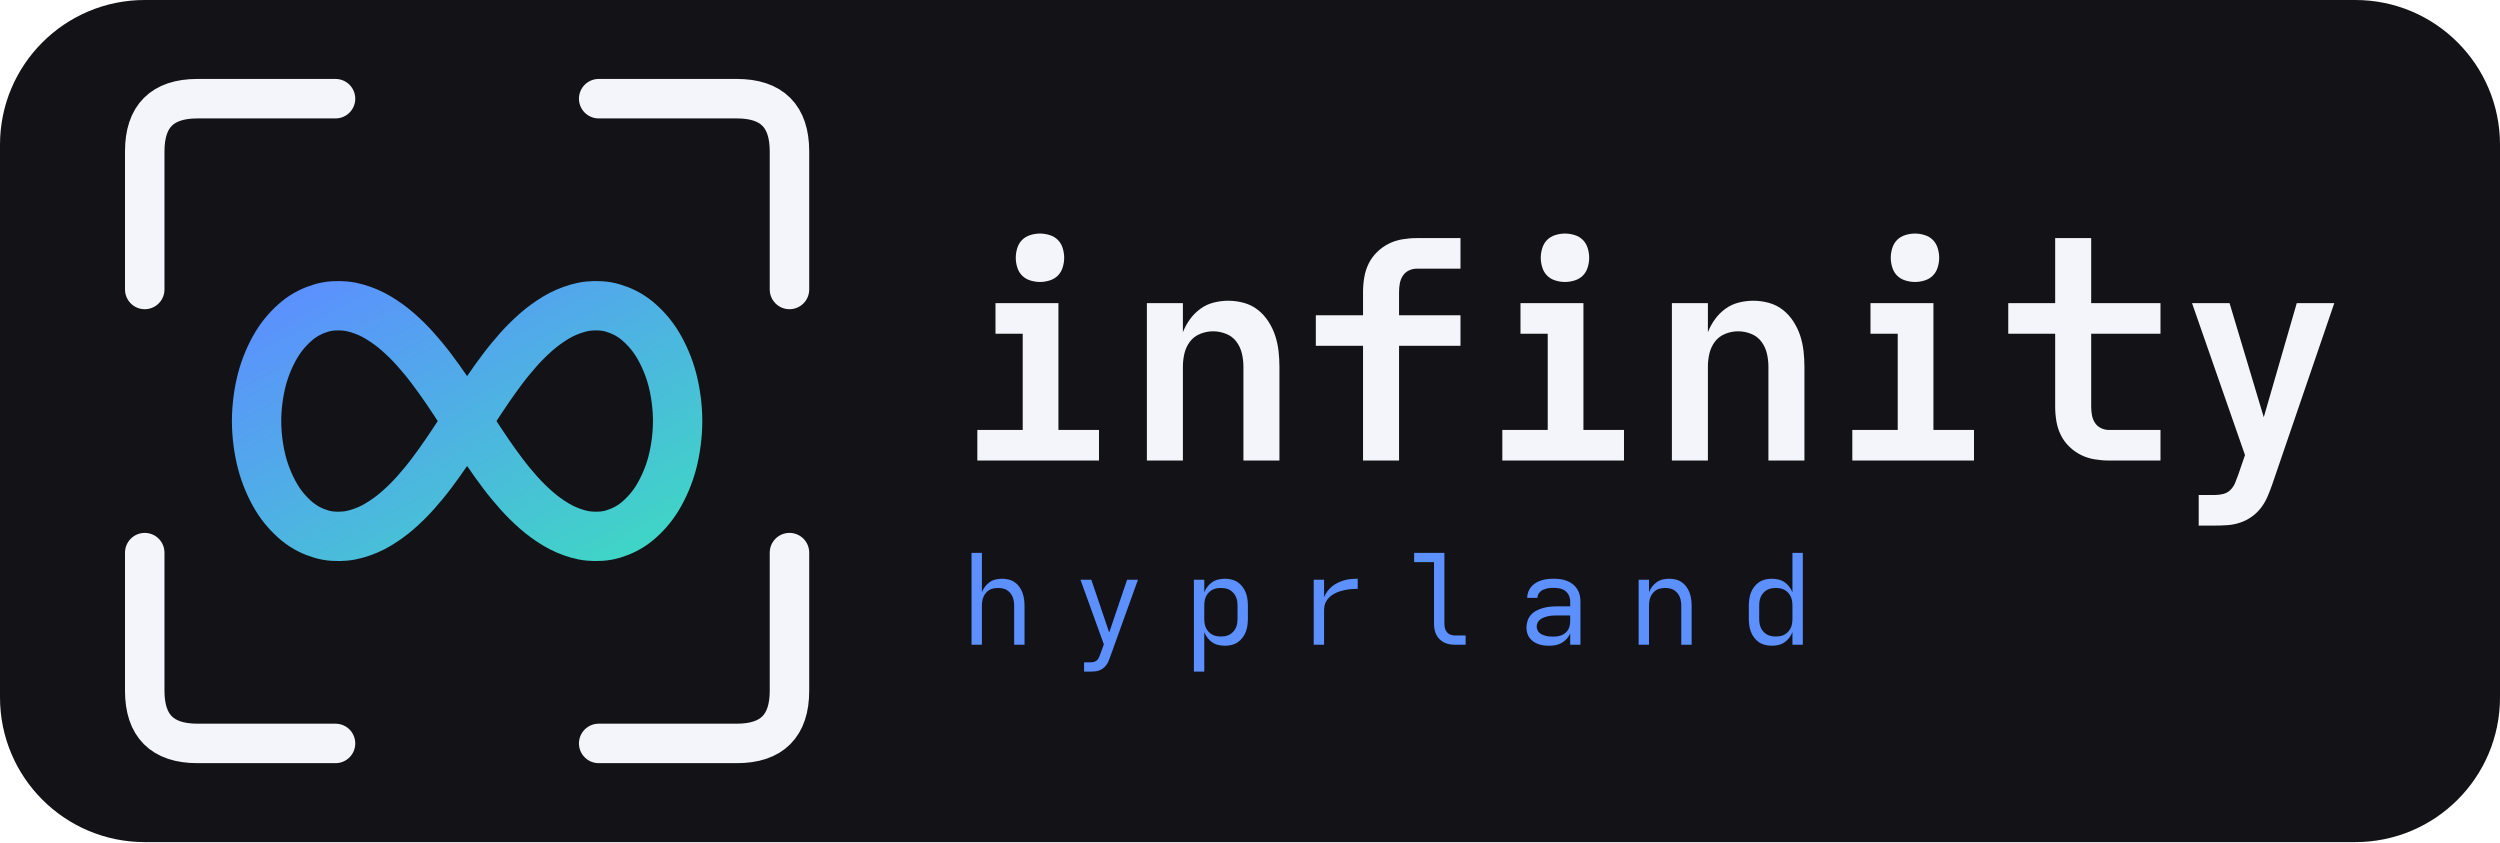
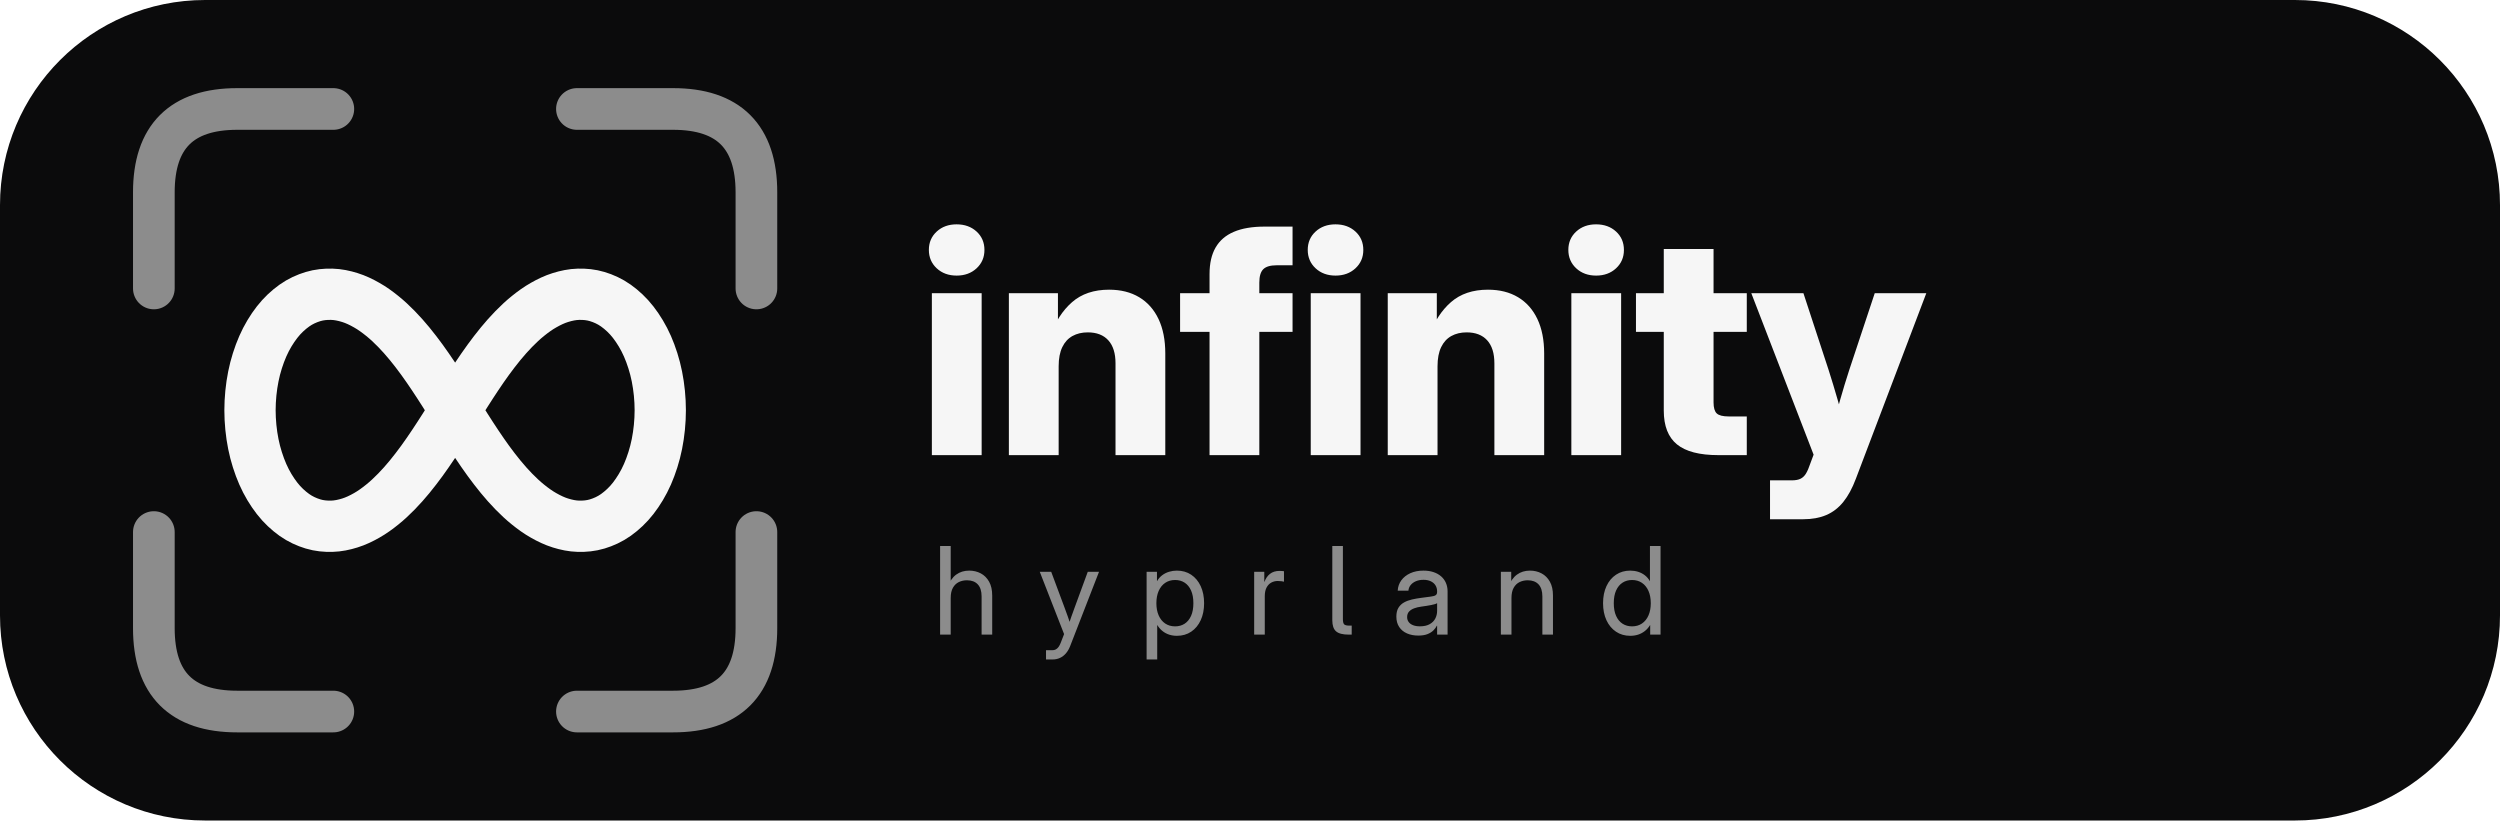
- <svg xmlns="http://www.w3.org/2000/svg" viewBox="0 0 760 256" width="760" height="256">
-   <defs>
-     <linearGradient id="g" x1="0" y1="0" x2="1" y2="1">
-       <stop offset="0" stop-color="#5c8fff" />
-       <stop offset="1" stop-color="#3fd6c5" />
-     </linearGradient>
-   </defs>
-   <rect width="760" height="256" rx="44" fill="#121217" />
+ <svg xmlns="http://www.w3.org/2000/svg" viewBox="0 0 780 256" width="780" height="256">
+   <rect width="780" height="256" rx="64" fill="#0b0b0c" />
  <g transform="translate(14,0)">
-     <g fill="none" stroke="#f4f5fa" stroke-width="12" stroke-linecap="round" stroke-linejoin="round">
-       <path d="M30,88 V46 Q30,30 46,30 H88" />
-       <path d="M168,30 H210 Q226,30 226,46 V88" />
-       <path d="M226,168 V210 Q226,226 210,226 H168" />
-       <path d="M88,226 H46 Q30,226 30,210 V168" />
+     <g fill="none" stroke="#8c8c8c" stroke-width="13" stroke-linecap="round" stroke-linejoin="round">
+       <path d="M34,90 V60 Q34,34 60,34 H90" />
+       <path d="M166,34 H196 Q222,34 222,60 V90" />
+       <path d="M222,166 V196 Q222,222 196,222 H166" />
+       <path d="M90,222 H60 Q34,222 34,196 V166" />
    </g>
-     <path d="M192.00,128.00 C192.00,132.21 191.40,136.75 190.39,140.62 C189.38,144.50 187.74,148.25 185.94,151.24 C184.14,154.24 181.84,156.74 179.58,158.59 C177.31,160.45 174.76,161.64 172.34,162.36 C169.92,163.09 167.41,163.17 165.05,162.96 C162.68,162.74 160.36,161.99 158.17,161.07 C155.98,160.14 153.89,158.82 151.91,157.40 C149.93,155.98 148.07,154.29 146.29,152.55 C144.50,150.80 142.83,148.87 141.21,146.92 C139.59,144.97 138.07,142.90 136.57,140.83 C135.07,138.76 133.64,136.61 132.21,134.47 C130.78,132.34 129.40,130.16 128.00,128.00 C126.60,125.84 125.22,123.66 123.79,121.53 C122.36,119.39 120.93,117.24 119.43,115.17 C117.93,113.10 116.41,111.03 114.79,109.08 C113.17,107.13 111.50,105.20 109.71,103.45 C107.93,101.71 106.07,100.02 104.09,98.60 C102.11,97.18 100.02,95.86 97.83,94.93 C95.64,94.01 93.32,93.26 90.95,93.04 C88.59,92.83 86.08,92.91 83.66,93.64 C81.24,94.36 78.69,95.55 76.42,97.41 C74.16,99.26 71.86,101.76 70.06,104.76 C68.26,107.75 66.62,111.50 65.61,115.38 C64.60,119.25 64.00,123.79 64.00,128.00 C64.00,132.21 64.60,136.75 65.61,140.62 C66.62,144.50 68.26,148.25 70.06,151.24 C71.86,154.24 74.16,156.74 76.42,158.59 C78.69,160.45 81.24,161.64 83.66,162.36 C86.08,163.09 88.59,163.17 90.95,162.96 C93.32,162.74 95.64,161.99 97.83,161.07 C100.02,160.14 102.11,158.82 104.09,157.40 C106.07,155.98 107.93,154.29 109.71,152.55 C111.50,150.80 113.17,148.87 114.79,146.92 C116.41,144.97 117.93,142.90 119.43,140.83 C120.93,138.76 122.36,136.61 123.79,134.47 C125.22,132.34 126.60,130.16 128.00,128.00 C129.40,125.84 130.78,123.66 132.21,121.53 C133.64,119.39 135.07,117.24 136.57,115.17 C138.07,113.10 139.59,111.03 141.21,109.08 C142.83,107.13 144.50,105.20 146.29,103.45 C148.07,101.71 149.93,100.02 151.91,98.60 C153.89,97.18 155.98,95.86 158.17,94.93 C160.36,94.01 162.68,93.26 165.05,93.04 C167.41,92.83 169.92,92.91 172.34,93.64 C174.76,94.36 177.31,95.55 179.58,97.41 C181.84,99.26 184.14,101.76 185.94,104.76 C187.74,107.75 189.38,111.50 190.39,115.38 C191.40,119.25 192.00,123.79 192.00,128.00 Z" fill="none" stroke="url(#g)" stroke-width="15" stroke-linejoin="round" stroke-linecap="round" />
+     <path d="M192.00,128.00 C192.00,131.51 191.63,135.20 190.96,138.53 C190.30,141.86 189.24,145.14 188.01,147.96 C186.77,150.79 185.20,153.36 183.56,155.47 C181.92,157.59 180.04,159.31 178.17,160.65 C176.30,161.98 174.29,162.88 172.34,163.47 C170.39,164.06 168.40,164.24 166.48,164.19 C164.57,164.14 162.67,163.74 160.85,163.17 C159.04,162.61 157.27,161.76 155.59,160.80 C153.90,159.85 152.29,158.68 150.74,157.43 C149.19,156.19 147.71,154.79 146.29,153.34 C144.86,151.89 143.51,150.33 142.19,148.74 C140.87,147.15 139.62,145.48 138.38,143.80 C137.15,142.12 135.97,140.38 134.80,138.64 C133.63,136.90 132.50,135.13 131.36,133.35 C130.23,131.58 129.12,129.78 128.00,128.00 C126.88,126.22 125.77,124.42 124.64,122.65 C123.50,120.87 122.37,119.10 121.20,117.36 C120.03,115.62 118.85,113.88 117.62,112.20 C116.38,110.52 115.13,108.85 113.81,107.26 C112.49,105.67 111.14,104.11 109.71,102.66 C108.29,101.21 106.81,99.81 105.26,98.57 C103.71,97.32 102.10,96.15 100.41,95.20 C98.73,94.24 96.96,93.39 95.15,92.83 C93.33,92.26 91.43,91.86 89.52,91.81 C87.60,91.76 85.61,91.94 83.66,92.53 C81.71,93.12 79.70,94.02 77.83,95.35 C75.96,96.69 74.08,98.41 72.44,100.53 C70.80,102.64 69.23,105.21 67.99,108.04 C66.76,110.86 65.70,114.14 65.04,117.47 C64.37,120.80 64.00,124.49 64.00,128.00 C64.00,131.51 64.37,135.20 65.04,138.53 C65.70,141.86 66.76,145.14 67.99,147.96 C69.23,150.79 70.80,153.36 72.44,155.47 C74.08,157.59 75.96,159.31 77.83,160.65 C79.70,161.98 81.71,162.88 83.66,163.47 C85.61,164.06 87.60,164.24 89.52,164.19 C91.43,164.14 93.33,163.74 95.15,163.17 C96.96,162.61 98.73,161.76 100.41,160.80 C102.10,159.85 103.71,158.68 105.26,157.43 C106.81,156.19 108.29,154.79 109.71,153.34 C111.14,151.89 112.49,150.33 113.81,148.74 C115.13,147.15 116.38,145.48 117.62,143.80 C118.85,142.12 120.03,140.38 121.20,138.64 C122.37,136.90 123.50,135.13 124.64,133.35 C125.77,131.58 126.88,129.78 128.00,128.00 C129.12,126.22 130.23,124.42 131.36,122.65 C132.50,120.87 133.63,119.10 134.80,117.36 C135.97,115.62 137.15,113.88 138.38,112.20 C139.62,110.52 140.87,108.85 142.19,107.26 C143.51,105.67 144.86,104.11 146.29,102.66 C147.71,101.21 149.19,99.81 150.74,98.57 C152.29,97.32 153.90,96.15 155.59,95.20 C157.27,94.24 159.04,93.39 160.85,92.83 C162.67,92.26 164.57,91.86 166.48,91.81 C168.40,91.76 170.39,91.94 172.34,92.53 C174.29,93.12 176.30,94.02 178.17,95.35 C180.04,96.69 181.92,98.41 183.56,100.53 C185.20,102.64 186.77,105.21 188.01,108.04 C189.24,110.86 190.30,114.14 190.96,117.47 C191.63,120.80 192.00,124.49 192.00,128.00 Z" fill="none" stroke="#f6f6f6" stroke-width="16" stroke-linejoin="round" stroke-linecap="round" />
  </g>
-   <path d="M297.108 140.0V130.708H310.908V101.452H302.628V92.16H321.764V130.708H334.092V140.0ZM316.152 85.72Q314.68 85.72 313.208 85.26Q311.736 84.8 310.724 83.788Q309.712 82.776 309.252 81.304Q308.792 79.832 308.792 78.36Q308.792 76.888 309.252 75.416Q309.712 73.944 310.724 72.932Q311.736 71.92 313.208 71.46Q314.68 71.0 316.152 71.0Q317.624 71.0 319.096 71.46Q320.568 71.92 321.58 72.932Q322.592 73.944 323.052 75.416Q323.512 76.888 323.512 78.36Q323.512 79.832 323.052 81.304Q322.592 82.776 321.58 83.788Q320.568 84.8 319.096 85.26Q317.624 85.72 316.152 85.72Z M348.652 140.0V92.16H359.6V100.992Q360.428 98.876 361.762 97.036Q363.096 95.196 364.936 93.862Q366.776 92.528 368.984 91.976Q371.192 91.424 373.4 91.424Q375.792 91.424 378.138 92.068Q380.484 92.712 382.37 94.184Q384.256 95.656 385.59 97.726Q386.924 99.796 387.66 102.05Q388.396 104.304 388.672 106.696Q388.948 109.088 388.948 111.48V140.0H378.0V111.48Q378.0 109.456 377.54 107.478Q377.08 105.5 375.884 103.89Q374.688 102.28 372.756 101.498Q370.824 100.716 368.8 100.716Q366.776 100.716 364.844 101.498Q362.912 102.28 361.716 103.89Q360.52 105.5 360.06 107.478Q359.6 109.456 359.6 111.48V140.0Z M414.364 140.0V105.132H400.012V95.84H414.364V88.756Q414.364 86.548 414.732 84.34Q415.1 82.132 416.066 80.154Q417.032 78.176 418.642 76.612Q420.252 75.048 422.184 74.082Q424.116 73.116 426.324 72.748Q428.532 72.38 430.74 72.38H443.988V81.672H430.74Q429.452 81.672 428.302 82.224Q427.152 82.776 426.462 83.834Q425.772 84.892 425.542 86.18Q425.312 87.468 425.312 88.756V95.84H443.988V105.132H425.312V140.0Z M456.708 140.0V130.708H470.508V101.452H462.228V92.16H481.364V130.708H493.692V140.0ZM475.752 85.72Q474.28 85.72 472.808 85.26Q471.336 84.8 470.324 83.788Q469.312 82.776 468.852 81.304Q468.392 79.832 468.392 78.36Q468.392 76.888 468.852 75.416Q469.312 73.944 470.324 72.932Q471.336 71.92 472.808 71.46Q474.28 71.0 475.752 71.0Q477.224 71.0 478.696 71.46Q480.168 71.92 481.18 72.932Q482.192 73.944 482.652 75.416Q483.112 76.888 483.112 78.36Q483.112 79.832 482.652 81.304Q482.192 82.776 481.18 83.788Q480.168 84.8 478.696 85.26Q477.224 85.72 475.752 85.72Z M508.252 140.0V92.16H519.2V100.992Q520.028 98.876 521.362 97.036Q522.696 95.196 524.536 93.862Q526.376 92.528 528.584 91.976Q530.792 91.424 533.0 91.424Q535.392 91.424 537.738 92.068Q540.084 92.712 541.97 94.184Q543.856 95.656 545.19 97.726Q546.524 99.796 547.26 102.05Q547.996 104.304 548.272 106.696Q548.548 109.088 548.548 111.48V140.0H537.6V111.48Q537.6 109.456 537.14 107.478Q536.68 105.5 535.484 103.89Q534.288 102.28 532.356 101.498Q530.424 100.716 528.4 100.716Q526.376 100.716 524.444 101.498Q522.512 102.28 521.316 103.89Q520.12 105.5 519.66 107.478Q519.2 109.456 519.2 111.48V140.0Z M563.108 140.0V130.708H576.908V101.452H568.628V92.16H587.764V130.708H600.092V140.0ZM582.152 85.72Q580.68 85.72 579.208 85.26Q577.736 84.8 576.724 83.788Q575.712 82.776 575.252 81.304Q574.792 79.832 574.792 78.36Q574.792 76.888 575.252 75.416Q575.712 73.944 576.724 72.932Q577.736 71.92 579.208 71.46Q580.68 71.0 582.152 71.0Q583.624 71.0 585.096 71.46Q586.568 71.92 587.58 72.932Q588.592 73.944 589.052 75.416Q589.512 76.888 589.512 78.36Q589.512 79.832 589.052 81.304Q588.592 82.776 587.58 83.788Q586.568 84.8 585.096 85.26Q583.624 85.72 582.152 85.72Z M641.148 140.0Q638.94 140.0 636.732 139.632Q634.524 139.264 632.592 138.298Q630.66 137.332 629.05 135.768Q627.44 134.204 626.474 132.226Q625.508 130.248 625.14 128.04Q624.772 125.832 624.772 123.624V101.452H610.512V92.16H624.772V72.38H635.72V92.16H656.788V101.452H635.72V123.624Q635.72 124.912 635.95 126.2Q636.18 127.488 636.87 128.546Q637.56 129.604 638.71 130.156Q639.86 130.708 641.148 130.708H656.788V140.0Z M668.404 150.488H673.188Q674.568 150.488 675.856 150.166Q677.144 149.844 678.064 148.924Q678.984 148.004 679.49 146.762Q679.996 145.52 680.456 144.232L682.48 138.344L666.38 92.16H677.788L688.184 126.844L698.212 92.16H709.62L690.76 147.268Q690.116 149.108 689.334 150.948Q688.552 152.788 687.356 154.352Q686.16 155.916 684.55 157.066Q682.94 158.216 681.054 158.86Q679.168 159.504 677.19 159.642Q675.212 159.78 673.188 159.78H668.404Z" fill="#f4f5fa" />
-   <path d="M295.344 196.0V168.07H298.498V180.04Q298.84 179.128 299.448 178.33Q300.056 177.532 300.873 176.962Q301.69 176.392 302.659 176.164Q303.628 175.936 304.654 175.936Q305.642 175.936 306.649 176.183Q307.656 176.43 308.492 177.019Q309.328 177.608 309.917 178.444Q310.506 179.28 310.848 180.23Q311.19 181.18 311.323 182.187Q311.456 183.194 311.456 184.22V196.0H308.302V184.22Q308.302 183.536 308.207 182.833Q308.112 182.13 307.846 181.484Q307.58 180.838 307.124 180.287Q306.668 179.736 306.079 179.375Q305.49 179.014 304.787 178.881Q304.084 178.748 303.4 178.748Q302.716 178.748 302.013 178.881Q301.31 179.014 300.721 179.375Q300.132 179.736 299.676 180.287Q299.22 180.838 298.954 181.484Q298.688 182.13 298.593 182.833Q298.498 183.536 298.498 184.22V196.0Z M329.562 204.17V201.358H331.424Q331.994 201.358 332.526 201.225Q333.058 201.092 333.457 200.731Q333.856 200.37 334.084 199.857Q334.312 199.344 334.502 198.812L335.566 195.886L328.46 176.24H331.766L337.2 192.276L342.634 176.24H345.94L337.466 199.762Q337.238 200.408 336.972 201.035Q336.706 201.662 336.288 202.213Q335.87 202.764 335.319 203.182Q334.768 203.6 334.122 203.828Q333.476 204.056 332.792 204.113Q332.108 204.17 331.424 204.17Z M362.944 204.17V176.24H366.098V180.078Q366.44 179.166 367.067 178.349Q367.694 177.532 368.53 176.962Q369.366 176.392 370.373 176.164Q371.38 175.936 372.406 175.936Q373.432 175.936 374.439 176.183Q375.446 176.43 376.282 177.0Q377.118 177.57 377.745 178.406Q378.372 179.242 378.733 180.192Q379.094 181.142 379.227 182.168Q379.36 183.194 379.36 184.22V188.02Q379.36 189.046 379.227 190.072Q379.094 191.098 378.733 192.048Q378.372 192.998 377.745 193.834Q377.118 194.67 376.282 195.24Q375.446 195.81 374.439 196.057Q373.432 196.304 372.406 196.304Q371.38 196.304 370.373 196.076Q369.366 195.848 368.53 195.278Q367.694 194.708 367.067 193.891Q366.44 193.074 366.098 192.162V204.17ZM366.098 184.22V188.02Q366.098 188.742 366.193 189.445Q366.288 190.148 366.573 190.794Q366.858 191.44 367.333 191.972Q367.808 192.504 368.416 192.865Q369.024 193.226 369.727 193.359Q370.43 193.492 371.152 193.492Q371.874 193.492 372.577 193.359Q373.28 193.226 373.888 192.865Q374.496 192.504 374.971 191.972Q375.446 191.44 375.731 190.794Q376.016 190.148 376.111 189.445Q376.206 188.742 376.206 188.02V184.22Q376.206 183.498 376.111 182.795Q376.016 182.092 375.731 181.446Q375.446 180.8 374.971 180.268Q374.496 179.736 373.888 179.375Q373.28 179.014 372.577 178.881Q371.874 178.748 371.152 178.748Q370.43 178.748 369.727 178.881Q369.024 179.014 368.416 179.375Q367.808 179.736 367.333 180.268Q366.858 180.8 366.573 181.446Q366.288 182.092 366.193 182.795Q366.098 183.498 366.098 184.22Z M399.366 196.0V176.24H402.52V181.56Q402.9 180.572 403.527 179.736Q404.154 178.9 404.952 178.254Q405.75 177.608 406.7 177.152Q407.65 176.696 408.638 176.411Q409.626 176.126 410.652 176.031Q411.678 175.936 412.742 175.936V179.014Q412.058 179.014 411.374 179.052Q410.69 179.09 410.025 179.166Q409.36 179.242 408.695 179.394Q408.03 179.546 407.365 179.755Q406.7 179.964 406.092 180.249Q405.484 180.534 404.933 180.914Q404.382 181.294 403.907 181.807Q403.432 182.32 403.109 182.909Q402.786 183.498 402.653 184.163Q402.52 184.828 402.52 185.512V196.0Z M442.362 196.0Q441.526 196.0 440.652 195.848Q439.778 195.696 439.018 195.316Q438.258 194.936 437.631 194.328Q437.004 193.72 436.624 192.941Q436.244 192.162 436.092 191.307Q435.94 190.452 435.94 189.578V170.882H429.898V168.07H439.094V189.578Q439.094 190.3 439.265 190.984Q439.436 191.668 439.892 192.2Q440.348 192.732 441.013 192.96Q441.678 193.188 442.362 193.188H445.554V196.0Z M480.456 196.0H477.34V192.542Q476.96 193.454 476.295 194.195Q475.63 194.936 474.775 195.43Q473.92 195.924 472.951 196.114Q471.982 196.304 470.994 196.304Q470.158 196.304 469.322 196.209Q468.486 196.114 467.688 195.829Q466.89 195.544 466.187 195.069Q465.484 194.594 464.99 193.929Q464.496 193.264 464.268 192.447Q464.04 191.63 464.04 190.794Q464.04 189.73 464.382 188.704Q464.724 187.678 465.427 186.899Q466.13 186.12 467.08 185.626Q468.03 185.132 469.037 184.847Q470.044 184.562 471.089 184.448Q472.134 184.334 473.198 184.334H477.34V182.852Q477.34 181.94 476.96 181.066Q476.58 180.192 475.839 179.641Q475.098 179.09 474.186 178.9Q473.274 178.71 472.362 178.71Q471.792 178.71 471.26 178.748Q470.728 178.786 470.196 178.919Q469.664 179.052 469.17 179.261Q468.676 179.47 468.277 179.831Q467.878 180.192 467.631 180.686Q467.384 181.18 467.384 181.75H464.268V181.674Q464.268 180.762 464.61 179.869Q464.952 178.976 465.56 178.292Q466.168 177.608 466.985 177.133Q467.802 176.658 468.695 176.392Q469.588 176.126 470.5 176.031Q471.412 175.936 472.362 175.936Q473.35 175.936 474.357 176.069Q475.364 176.202 476.314 176.563Q477.264 176.924 478.081 177.551Q478.898 178.178 479.449 179.033Q480 179.888 480.228 180.876Q480.456 181.864 480.456 182.852ZM477.34 187.108H473.198Q472.552 187.108 471.925 187.146Q471.298 187.184 470.671 187.317Q470.044 187.45 469.436 187.678Q468.828 187.906 468.296 188.267Q467.764 188.628 467.46 189.217Q467.156 189.806 467.156 190.452Q467.156 190.984 467.384 191.516Q467.612 192.048 468.03 192.409Q468.448 192.77 468.961 192.979Q469.474 193.188 470.006 193.321Q470.538 193.454 471.108 193.492Q471.678 193.53 472.21 193.53Q472.856 193.53 473.521 193.435Q474.186 193.34 474.794 193.074Q475.402 192.808 475.915 192.371Q476.428 191.934 476.751 191.364Q477.074 190.794 477.207 190.129Q477.34 189.464 477.34 188.818Z M498.144 196.0V176.24H501.298V180.04Q501.64 179.128 502.248 178.33Q502.856 177.532 503.673 176.962Q504.49 176.392 505.459 176.164Q506.428 175.936 507.454 175.936Q508.442 175.936 509.449 176.183Q510.456 176.43 511.292 177.019Q512.128 177.608 512.717 178.444Q513.306 179.28 513.648 180.23Q513.99 181.18 514.123 182.187Q514.256 183.194 514.256 184.22V196.0H511.102V184.22Q511.102 183.536 511.007 182.833Q510.912 182.13 510.646 181.484Q510.38 180.838 509.924 180.287Q509.468 179.736 508.879 179.375Q508.29 179.014 507.587 178.881Q506.884 178.748 506.2 178.748Q505.516 178.748 504.813 178.881Q504.11 179.014 503.521 179.375Q502.932 179.736 502.476 180.287Q502.02 180.838 501.754 181.484Q501.488 182.13 501.393 182.833Q501.298 183.536 501.298 184.22V196.0Z M548.056 196.0H544.902V192.162Q544.56 193.074 543.933 193.891Q543.306 194.708 542.47 195.278Q541.634 195.848 540.627 196.076Q539.62 196.304 538.594 196.304Q537.568 196.304 536.561 196.057Q535.554 195.81 534.718 195.24Q533.882 194.67 533.255 193.834Q532.628 192.998 532.267 192.048Q531.906 191.098 531.773 190.072Q531.64 189.046 531.64 188.02V184.22Q531.64 183.194 531.773 182.168Q531.906 181.142 532.267 180.192Q532.628 179.242 533.255 178.406Q533.882 177.57 534.718 177.0Q535.554 176.43 536.561 176.183Q537.568 175.936 538.594 175.936Q539.62 175.936 540.627 176.164Q541.634 176.392 542.47 176.962Q543.306 177.532 543.933 178.349Q544.56 179.166 544.902 180.078V168.07H548.056ZM544.902 188.02V184.22Q544.902 183.498 544.807 182.795Q544.712 182.092 544.427 181.446Q544.142 180.8 543.667 180.268Q543.192 179.736 542.584 179.375Q541.976 179.014 541.273 178.881Q540.57 178.748 539.848 178.748Q539.126 178.748 538.423 178.881Q537.72 179.014 537.112 179.375Q536.504 179.736 536.029 180.268Q535.554 180.8 535.269 181.446Q534.984 182.092 534.889 182.795Q534.794 183.498 534.794 184.22V188.02Q534.794 188.742 534.889 189.445Q534.984 190.148 535.269 190.794Q535.554 191.44 536.029 191.972Q536.504 192.504 537.112 192.865Q537.72 193.226 538.423 193.359Q539.126 193.492 539.848 193.492Q540.57 193.492 541.273 193.359Q541.976 193.226 542.584 192.865Q543.192 192.504 543.667 191.972Q544.142 191.44 544.427 190.794Q544.712 190.148 544.807 189.445Q544.902 188.742 544.902 188.02Z" fill="#5c8fff" />
+   <path d="M290.743 142.0V91.469H306.274V142.0ZM298.476 85.985Q294.7 85.985 292.253 83.707Q289.806 81.43 289.806 77.965Q289.806 74.503 292.253 72.249Q294.7 69.995 298.454 69.995Q302.243 69.995 304.695 72.246Q307.146 74.496 307.146 77.986Q307.146 81.444 304.692 83.714Q302.237 85.985 298.476 85.985Z M330.3 114.293V142.0H314.769V91.469H330.077V104.844H327.651Q330.043 98.162 334.485 94.273Q338.928 90.383 346.034 90.383Q351.508 90.383 355.43 92.737Q359.351 95.091 361.462 99.541Q363.572 103.991 363.572 110.288V142.0H348.041V113.37Q348.041 108.647 345.791 106.174Q343.541 103.7 339.39 103.7Q336.67 103.7 334.621 104.83Q332.571 105.96 331.435 108.306Q330.3 110.652 330.3 114.293Z M403.277 91.469V103.536H368.188V91.469ZM377.377 142.0V85.495Q377.377 80.508 379.261 77.233Q381.146 73.958 384.956 72.33Q388.767 70.701 394.539 70.701Q397.275 70.701 399.771 70.701Q402.267 70.701 403.277 70.701V82.768Q402.621 82.768 401.049 82.768Q399.478 82.768 398.327 82.768Q395.378 82.768 394.143 83.995Q392.908 85.222 392.908 88.154V142.0Z M408.951 142.0V91.469H424.482V142.0ZM416.684 85.985Q412.908 85.985 410.461 83.707Q408.014 81.43 408.014 77.965Q408.014 74.503 410.461 72.249Q412.908 69.995 416.662 69.995Q420.451 69.995 422.903 72.246Q425.354 74.496 425.354 77.986Q425.354 81.444 422.9 83.714Q420.445 85.985 416.684 85.985Z M448.508 114.293V142.0H432.977V91.469H448.285V104.844H445.859Q448.251 98.162 452.693 94.273Q457.136 90.383 464.242 90.383Q469.716 90.383 473.638 92.737Q477.559 95.091 479.67 99.541Q481.78 103.991 481.78 110.288V142.0H466.249V113.37Q466.249 108.647 463.999 106.174Q461.749 103.7 457.598 103.7Q454.878 103.7 452.829 104.83Q450.779 105.96 449.643 108.306Q448.508 110.652 448.508 114.293Z M490.261 142.0V91.469H505.791V142.0ZM497.994 85.985Q494.218 85.985 491.771 83.707Q489.324 81.43 489.324 77.965Q489.324 74.503 491.771 72.249Q494.218 69.995 497.972 69.995Q501.761 69.995 504.212 72.246Q506.664 74.496 506.664 77.986Q506.664 81.444 504.209 83.714Q501.755 85.985 497.994 85.985Z M544.997 91.469V103.536H510.422V91.469ZM519.097 77.688H534.628V125.57Q534.628 128.038 535.623 128.986Q536.618 129.933 539.407 129.933Q540.636 129.933 542.386 129.933Q544.137 129.933 544.997 129.933V142.0Q543.72 142.0 541.224 142.0Q538.728 142.0 536.133 142.0Q527.31 142.0 523.203 138.638Q519.097 135.277 519.097 128.103Z M552.247 162.002V149.872H559.024Q560.732 149.872 561.759 149.371Q562.786 148.87 563.469 147.739Q564.153 146.608 564.773 144.728L565.844 141.859L546.402 91.469H562.667L570.522 115.418Q572.006 120.051 573.346 124.733Q574.687 129.415 575.979 134.08H571.575Q572.804 129.415 574.136 124.717Q575.468 120.019 576.968 115.418L584.922 91.469H601.011L579.025 149.385Q577.364 153.812 575.113 156.598Q572.863 159.385 569.797 160.694Q566.732 162.002 562.625 162.002Q560.095 162.002 557.436 162.002Q554.777 162.002 552.247 162.002Z" fill="#f6f6f6" />
+   <path d="M296.619 186.572V198.0H293.311V170.354H296.619V183.18H295.651Q296.614 180.53 298.33 179.281Q300.047 178.032 302.39 178.032Q304.383 178.032 306.009 178.898Q307.636 179.763 308.602 181.489Q309.568 183.215 309.568 185.821V198.0H306.26V186.096Q306.26 183.592 305.063 182.32Q303.866 181.049 301.69 181.049Q300.281 181.049 299.132 181.616Q297.983 182.184 297.301 183.401Q296.619 184.617 296.619 186.572Z M326.356 205.756V202.87H328.323Q328.938 202.87 329.407 202.622Q329.876 202.375 330.259 201.86Q330.642 201.344 330.953 200.533L331.994 197.839L324.408 178.406H327.977L332.144 189.581Q332.684 191.011 333.186 192.443Q333.688 193.875 334.154 195.307H333.272Q333.737 193.875 334.247 192.443Q334.758 191.011 335.281 189.581L339.38 178.406H342.892L333.884 201.595Q333.357 202.934 332.556 203.861Q331.754 204.788 330.707 205.272Q329.659 205.756 328.398 205.756Q327.888 205.756 327.377 205.756Q326.865 205.756 326.356 205.756Z M357.742 205.756V178.406H360.976V181.285H361.015Q361.644 180.195 362.602 179.474Q363.561 178.753 364.742 178.393Q365.924 178.032 367.186 178.032Q369.743 178.032 371.653 179.313Q373.563 180.594 374.622 182.886Q375.68 185.178 375.68 188.202Q375.68 191.212 374.623 193.504Q373.565 195.796 371.655 197.085Q369.744 198.374 367.183 198.374Q365.92 198.374 364.792 198.011Q363.663 197.648 362.724 196.906Q361.784 196.164 361.088 195.034H361.05V205.756ZM366.639 195.427Q368.321 195.427 369.598 194.603Q370.876 193.778 371.605 192.168Q372.334 190.558 372.334 188.202Q372.334 185.828 371.605 184.218Q370.876 182.609 369.598 181.784Q368.321 180.96 366.639 180.96Q364.85 180.96 363.533 181.856Q362.217 182.752 361.504 184.379Q360.79 186.007 360.79 188.202Q360.79 190.379 361.504 192.007Q362.217 193.635 363.533 194.531Q364.85 195.427 366.639 195.427Z M391.302 198.0V178.406H394.459V181.504H394.532Q395.07 179.966 396.238 179.043Q397.405 178.12 399.249 178.12Q399.68 178.12 400.044 178.156Q400.409 178.192 400.604 178.227V181.482Q400.411 181.428 399.872 181.348Q399.333 181.267 398.646 181.267Q397.567 181.267 396.642 181.769Q395.717 182.271 395.164 183.325Q394.61 184.378 394.61 186.036V198.0Z M420.776 198.0Q418.025 198.0 416.851 196.974Q415.678 195.948 415.678 193.525V170.354H418.986V193.178Q418.986 194.399 419.384 194.796Q419.781 195.192 420.968 195.192Q421.118 195.192 421.349 195.192Q421.58 195.192 421.73 195.192V198.0Q421.496 198.0 421.253 198.0Q421.01 198.0 420.776 198.0Z M442.486 198.299Q440.537 198.299 438.999 197.632Q437.46 196.966 436.562 195.641Q435.664 194.316 435.664 192.367Q435.664 190.68 436.319 189.62Q436.975 188.559 438.076 187.951Q439.178 187.344 440.577 187.026Q441.977 186.708 443.447 186.525Q445.316 186.271 446.391 186.139Q447.466 186.006 447.921 185.708Q448.376 185.41 448.376 184.675V184.494Q448.376 183.441 447.874 182.633Q447.372 181.826 446.415 181.364Q445.459 180.901 444.11 180.901Q442.779 180.901 441.749 181.347Q440.719 181.792 440.109 182.558Q439.5 183.324 439.425 184.292H436.086Q436.182 182.477 437.206 181.071Q438.23 179.665 440.003 178.849Q441.777 178.032 444.121 178.032Q445.848 178.032 447.243 178.496Q448.638 178.96 449.62 179.814Q450.601 180.669 451.123 181.86Q451.646 183.052 451.646 184.507V198.0H448.38V195.218H448.306Q447.943 195.94 447.251 196.653Q446.559 197.366 445.404 197.832Q444.249 198.299 442.486 198.299ZM443.002 195.414Q444.891 195.414 446.081 194.732Q447.271 194.05 447.825 192.956Q448.379 191.861 448.379 190.595V188.178Q448.19 188.343 447.705 188.489Q447.22 188.636 446.518 188.773Q445.817 188.91 445.006 189.038Q444.194 189.166 443.371 189.277Q442.252 189.425 441.258 189.783Q440.263 190.141 439.645 190.79Q439.026 191.439 439.026 192.53Q439.026 193.425 439.51 194.073Q439.994 194.721 440.888 195.067Q441.781 195.414 443.002 195.414Z M471.579 186.572V198.0H468.271V178.406H471.504V183.18H470.611Q471.574 180.53 473.29 179.281Q475.007 178.032 477.35 178.032Q479.342 178.032 480.969 178.898Q482.596 179.763 483.562 181.489Q484.528 183.215 484.528 185.821V198.0H481.22V186.096Q481.22 183.592 480.023 182.32Q478.826 181.049 476.65 181.049Q475.241 181.049 474.092 181.616Q472.943 182.184 472.261 183.401Q471.579 184.617 471.579 186.572Z M508.649 198.374Q506.107 198.374 504.187 197.085Q502.267 195.796 501.21 193.504Q500.153 191.212 500.153 188.202Q500.153 185.178 501.211 182.886Q502.269 180.594 504.189 179.313Q506.108 178.032 508.647 178.032Q509.927 178.032 511.081 178.393Q512.235 178.753 513.175 179.475Q514.116 180.196 514.746 181.289H514.783V170.354H518.091V198.0H514.857V195.029H514.82Q514.125 196.161 513.166 196.905Q512.208 197.648 511.069 198.011Q509.93 198.374 508.649 198.374ZM509.194 195.427Q510.983 195.427 512.299 194.531Q513.615 193.635 514.329 192.007Q515.042 190.379 515.042 188.202Q515.042 186.007 514.329 184.379Q513.615 182.752 512.299 181.856Q510.983 180.96 509.194 180.96Q507.53 180.96 506.243 181.784Q504.957 182.609 504.228 184.218Q503.499 185.828 503.499 188.202Q503.499 190.558 504.228 192.168Q504.957 193.778 506.243 194.603Q507.53 195.427 509.194 195.427Z" fill="#8c8c8c" />
</svg>
